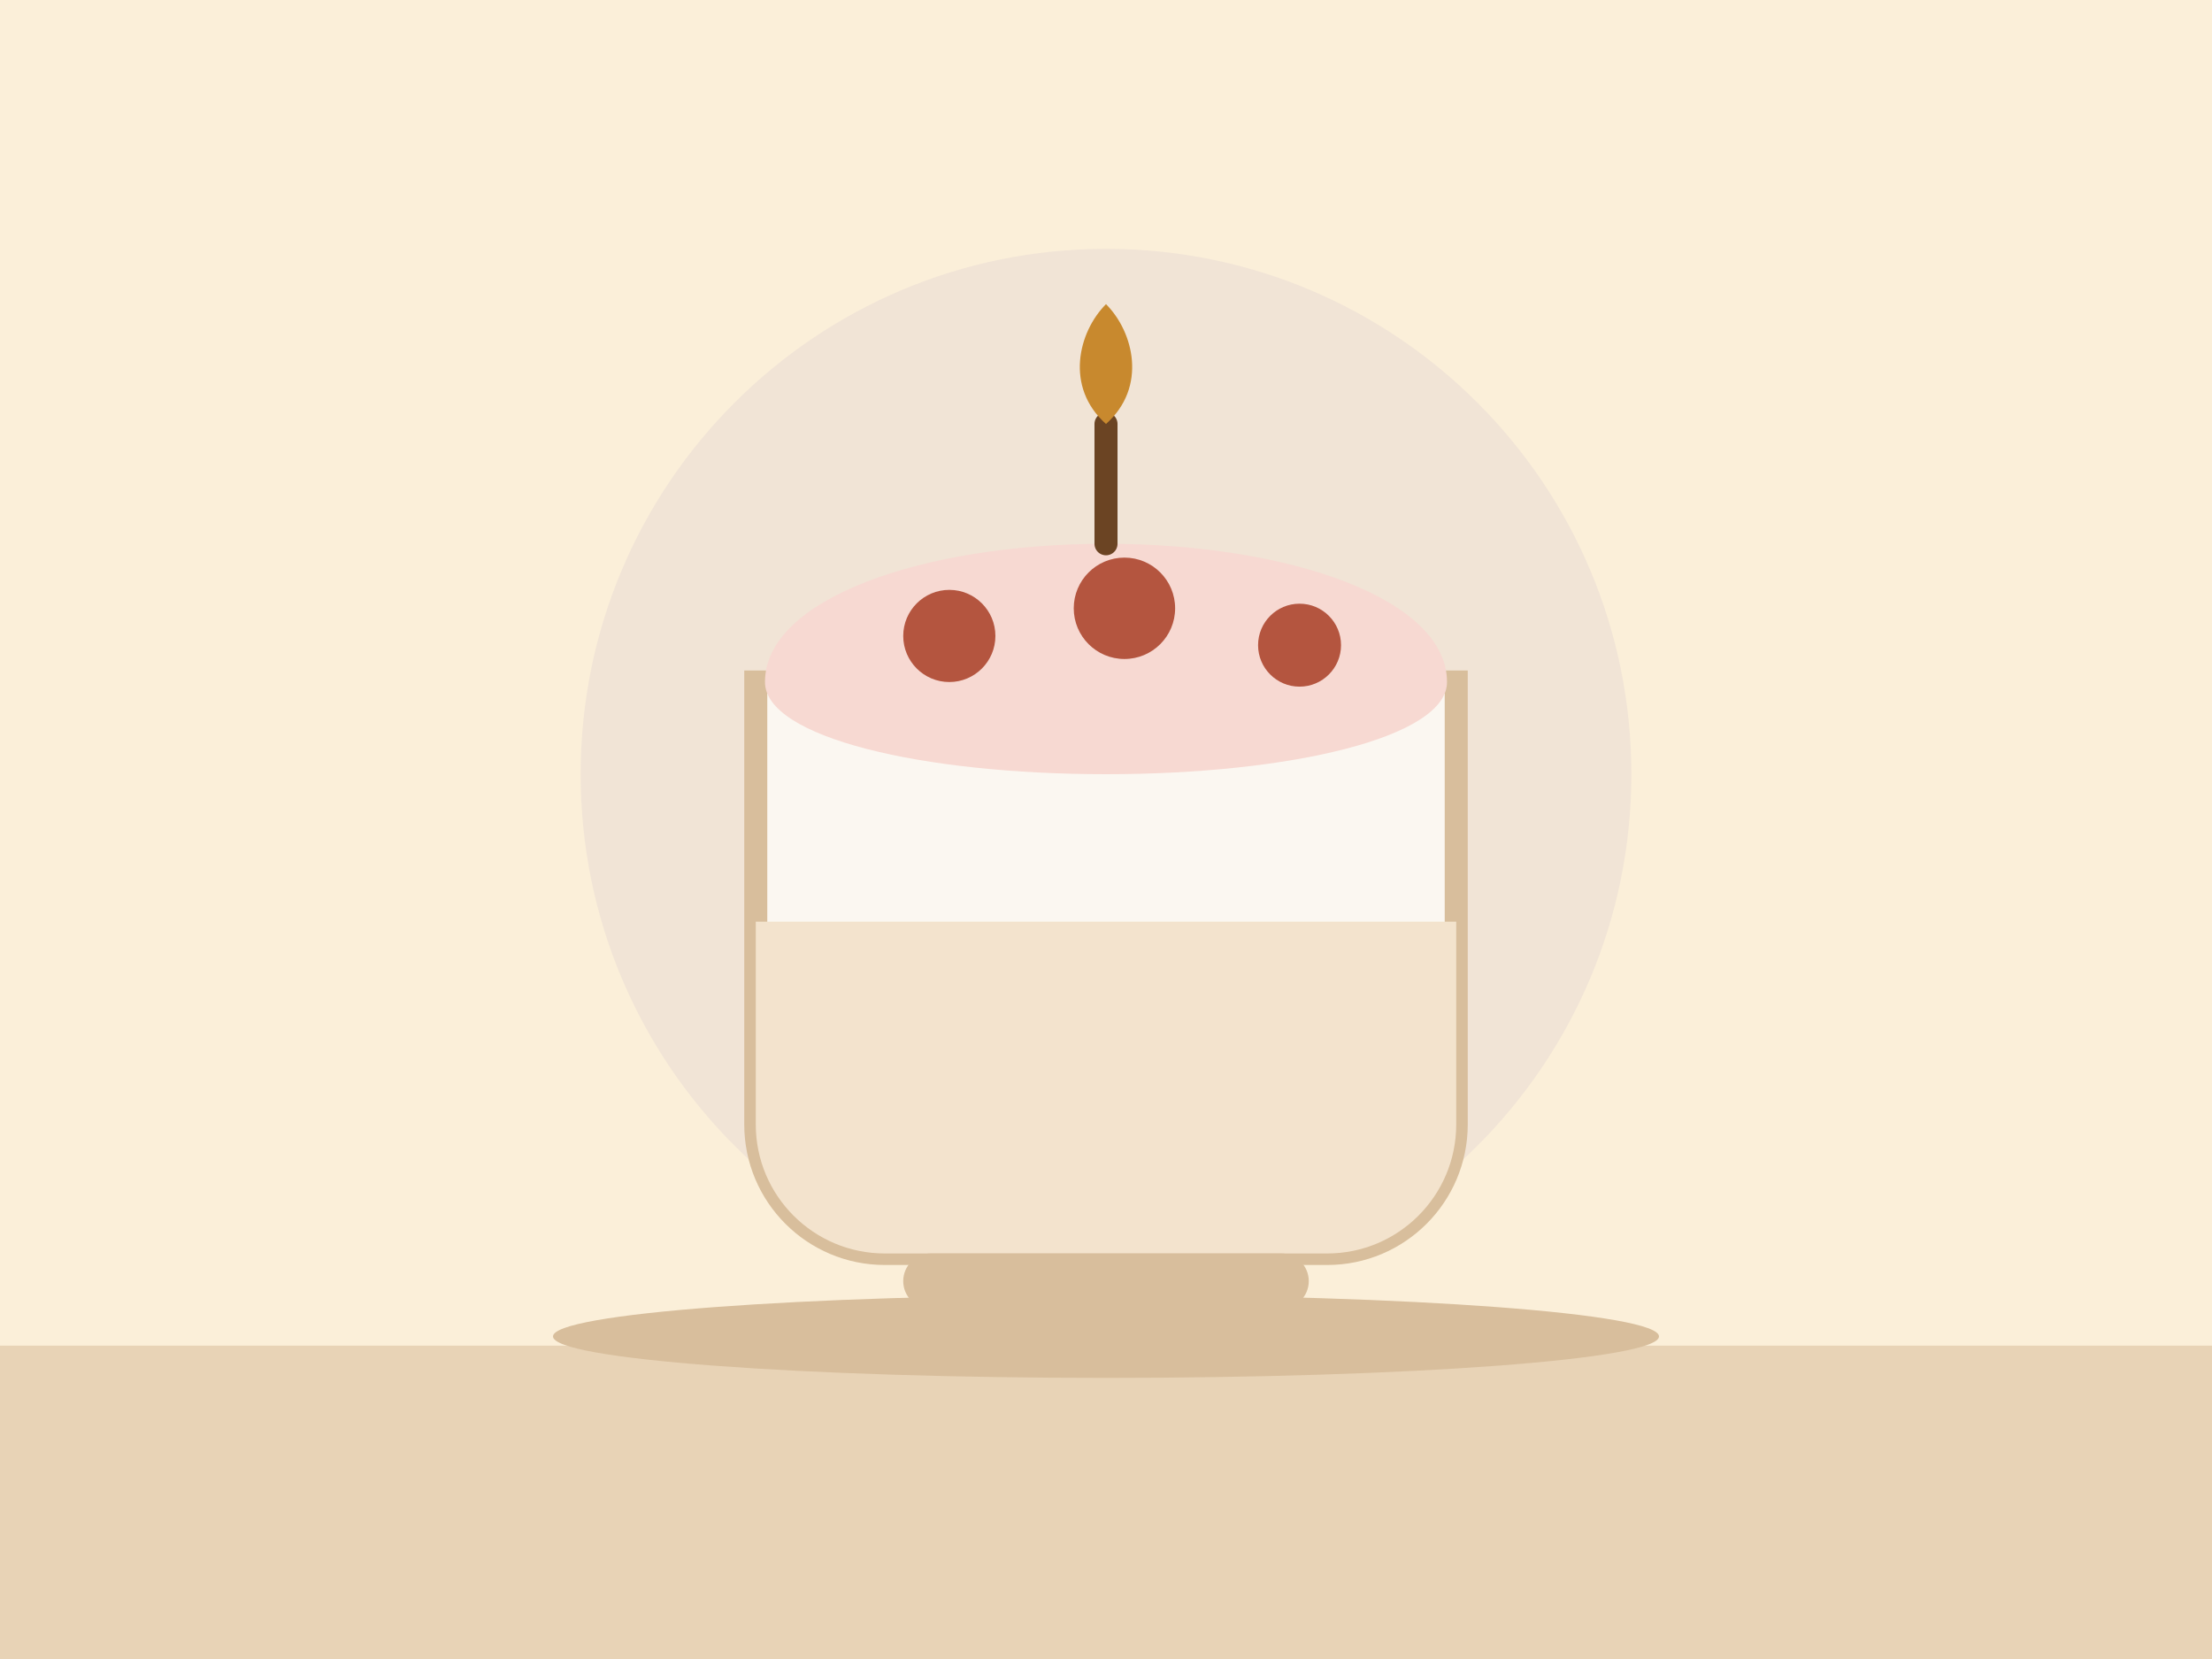
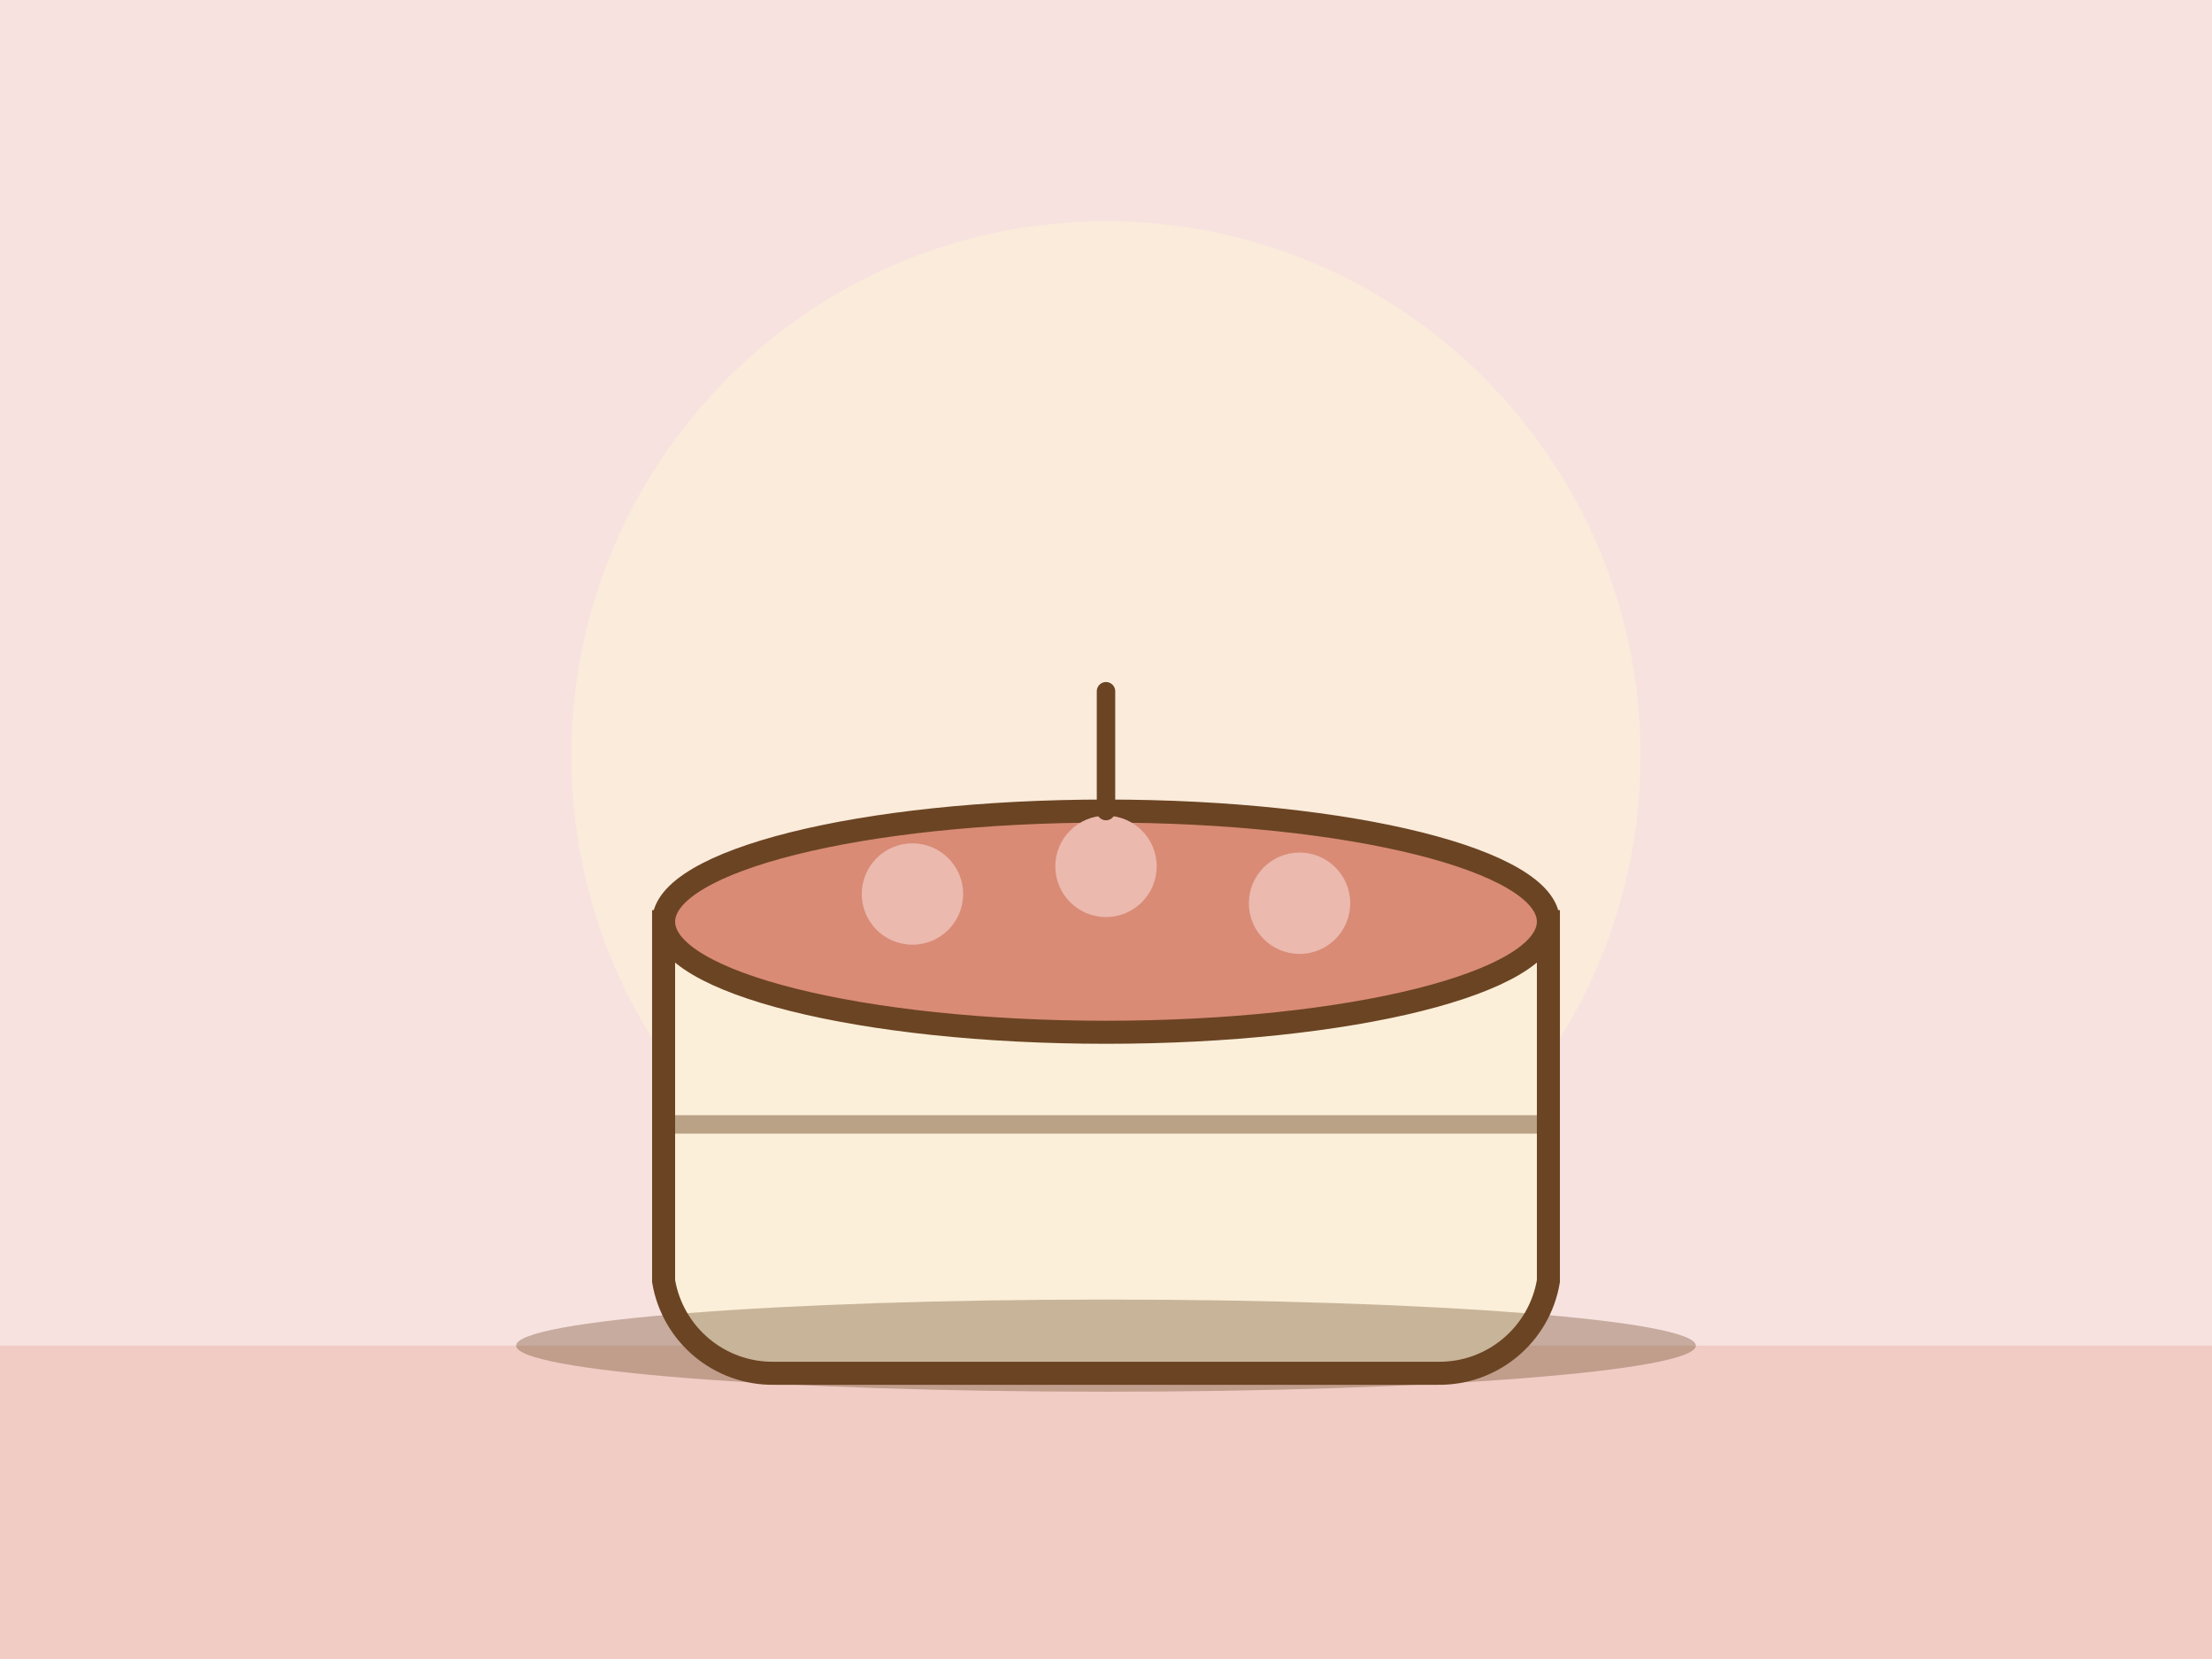
- <svg xmlns="http://www.w3.org/2000/svg" viewBox="0 0 480 360" role="img" aria-label="免烤甜點課程(佔位示意圖)">
-   <rect width="480" height="360" fill="#FBEFD9" />
-   <circle cx="240" cy="168" r="114" fill="#F1E4D6" />
-   <rect x="0" y="292" width="480" height="68" fill="#E8D3B6" />
-   <path d="M164 148h152v96a28 28 0 0 1-28 28h-96a28 28 0 0 1-28-28Z" fill="#FBF7F1" stroke="#D8BE9C" stroke-width="5" />
-   <path d="M164 200h152v44a28 28 0 0 1-28 28h-96a28 28 0 0 1-28-28Z" fill="#F3E3CD" />
-   <path d="M166 148c0-18 34-30 74-30s74 12 74 30c0 12-34 20-74 20s-74-8-74-20Z" fill="#F7D9D2" />
-   <g fill="#B4553F">
-     <circle cx="206" cy="138" r="10" />
-     <circle cx="244" cy="132" r="11" />
-     <circle cx="282" cy="140" r="9" />
+ <svg xmlns="http://www.w3.org/2000/svg" viewBox="0 0 480 360" role="img" aria-label="免烤生乳酪蛋糕課程（佔位示意圖）">
+   <rect width="480" height="360" fill="#F7E2E0" />
+   <circle cx="240" cy="164" r="116" fill="#FBEFD9" opacity=".7" />
+   <rect x="0" y="292" width="480" height="68" fill="#EBB9AE" opacity=".55" />
+   <path d="M144 200h192v78a24 24 0 0 1-24 20H168a24 24 0 0 1-24-20Z" fill="#FBEFD9" stroke="#6B4423" stroke-width="5" />
+   <ellipse cx="240" cy="200" rx="96" ry="24" fill="#D98B76" stroke="#6B4423" stroke-width="5" />
+   <path d="M144 244h192" stroke="#6B4423" stroke-width="4" opacity=".45" />
+   <g fill="#EBB9AE">
+     <circle cx="198" cy="194" r="11" />
+     <circle cx="240" cy="188" r="11" />
+     <circle cx="282" cy="196" r="11" />
  </g>
-   <rect x="196" y="272" width="88" height="12" rx="6" fill="#D8BE9C" />
-   <path d="M240 118V92" stroke="#6B4423" stroke-width="5" stroke-linecap="round" />
-   <path d="M240 92c-9-8-6-20 0-26 6 6 9 18 0 26Z" fill="#C8892E" />
-   <ellipse cx="240" cy="290" rx="120" ry="9" fill="#D8BE9C" />
+   <path d="M240 176V150" stroke="#6B4423" stroke-width="4" stroke-linecap="round" />
+   <ellipse cx="240" cy="292" rx="128" ry="10" fill="#6B4423" opacity=".35" />
</svg>
